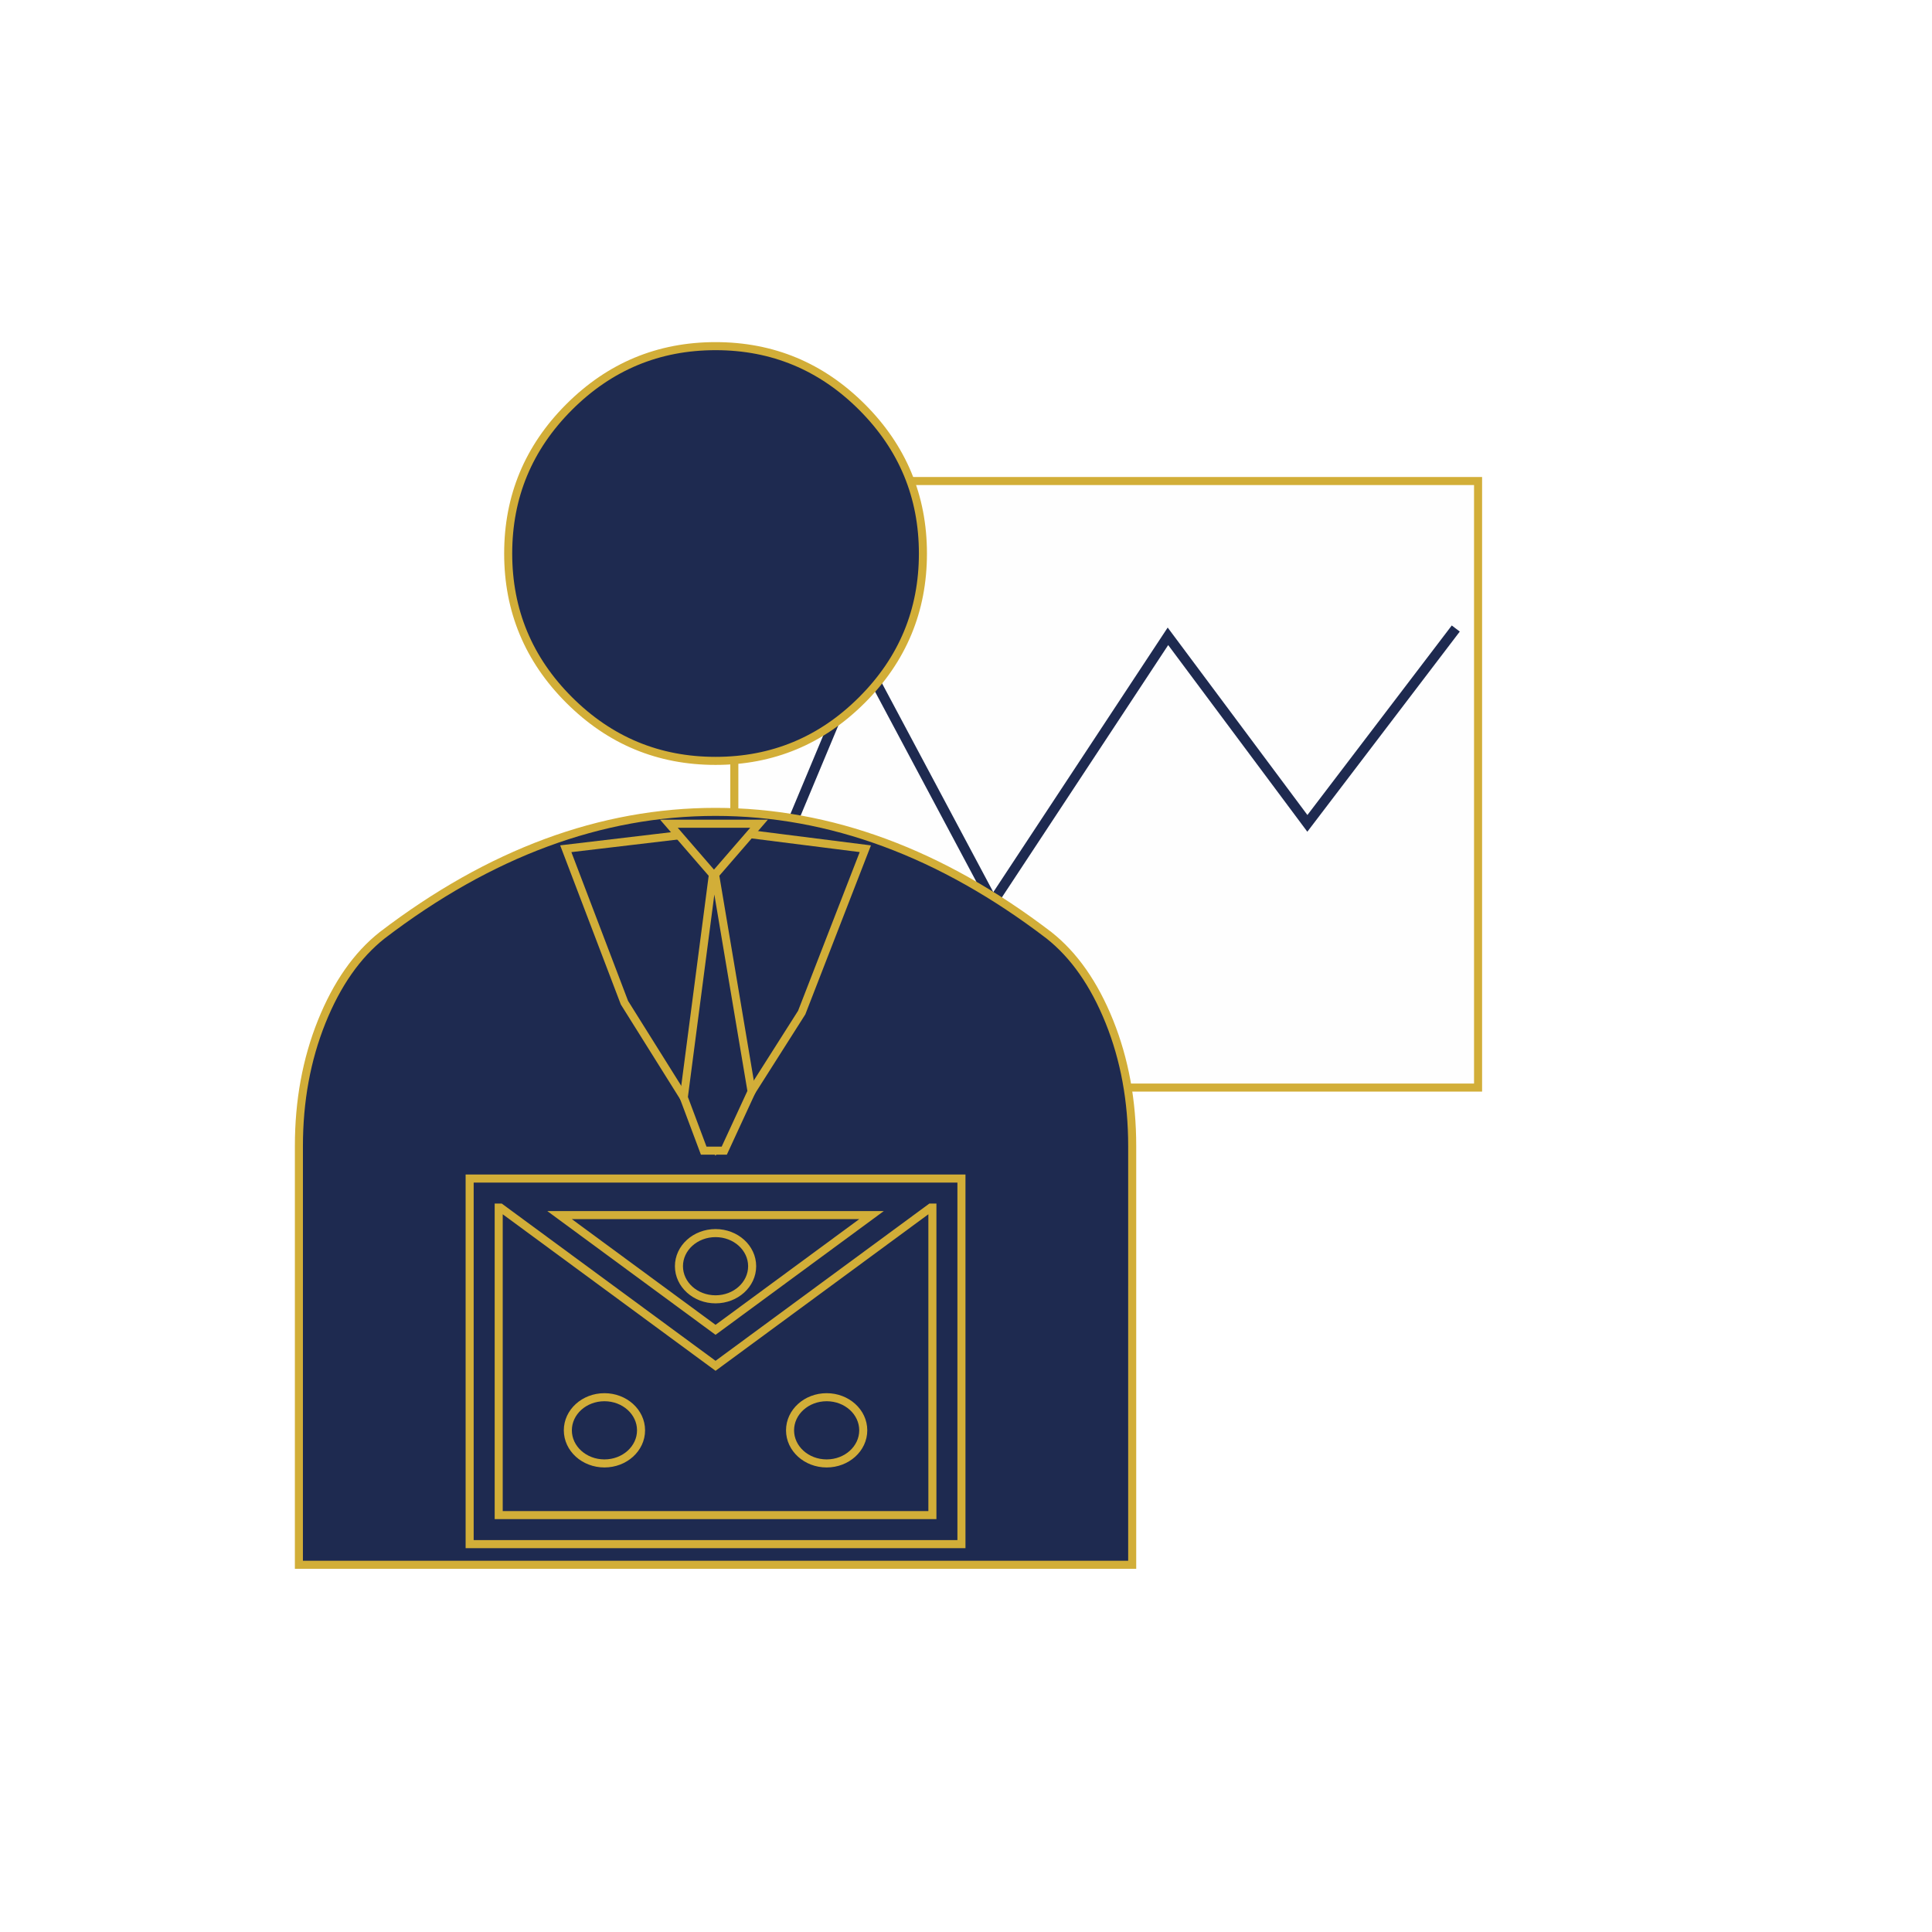
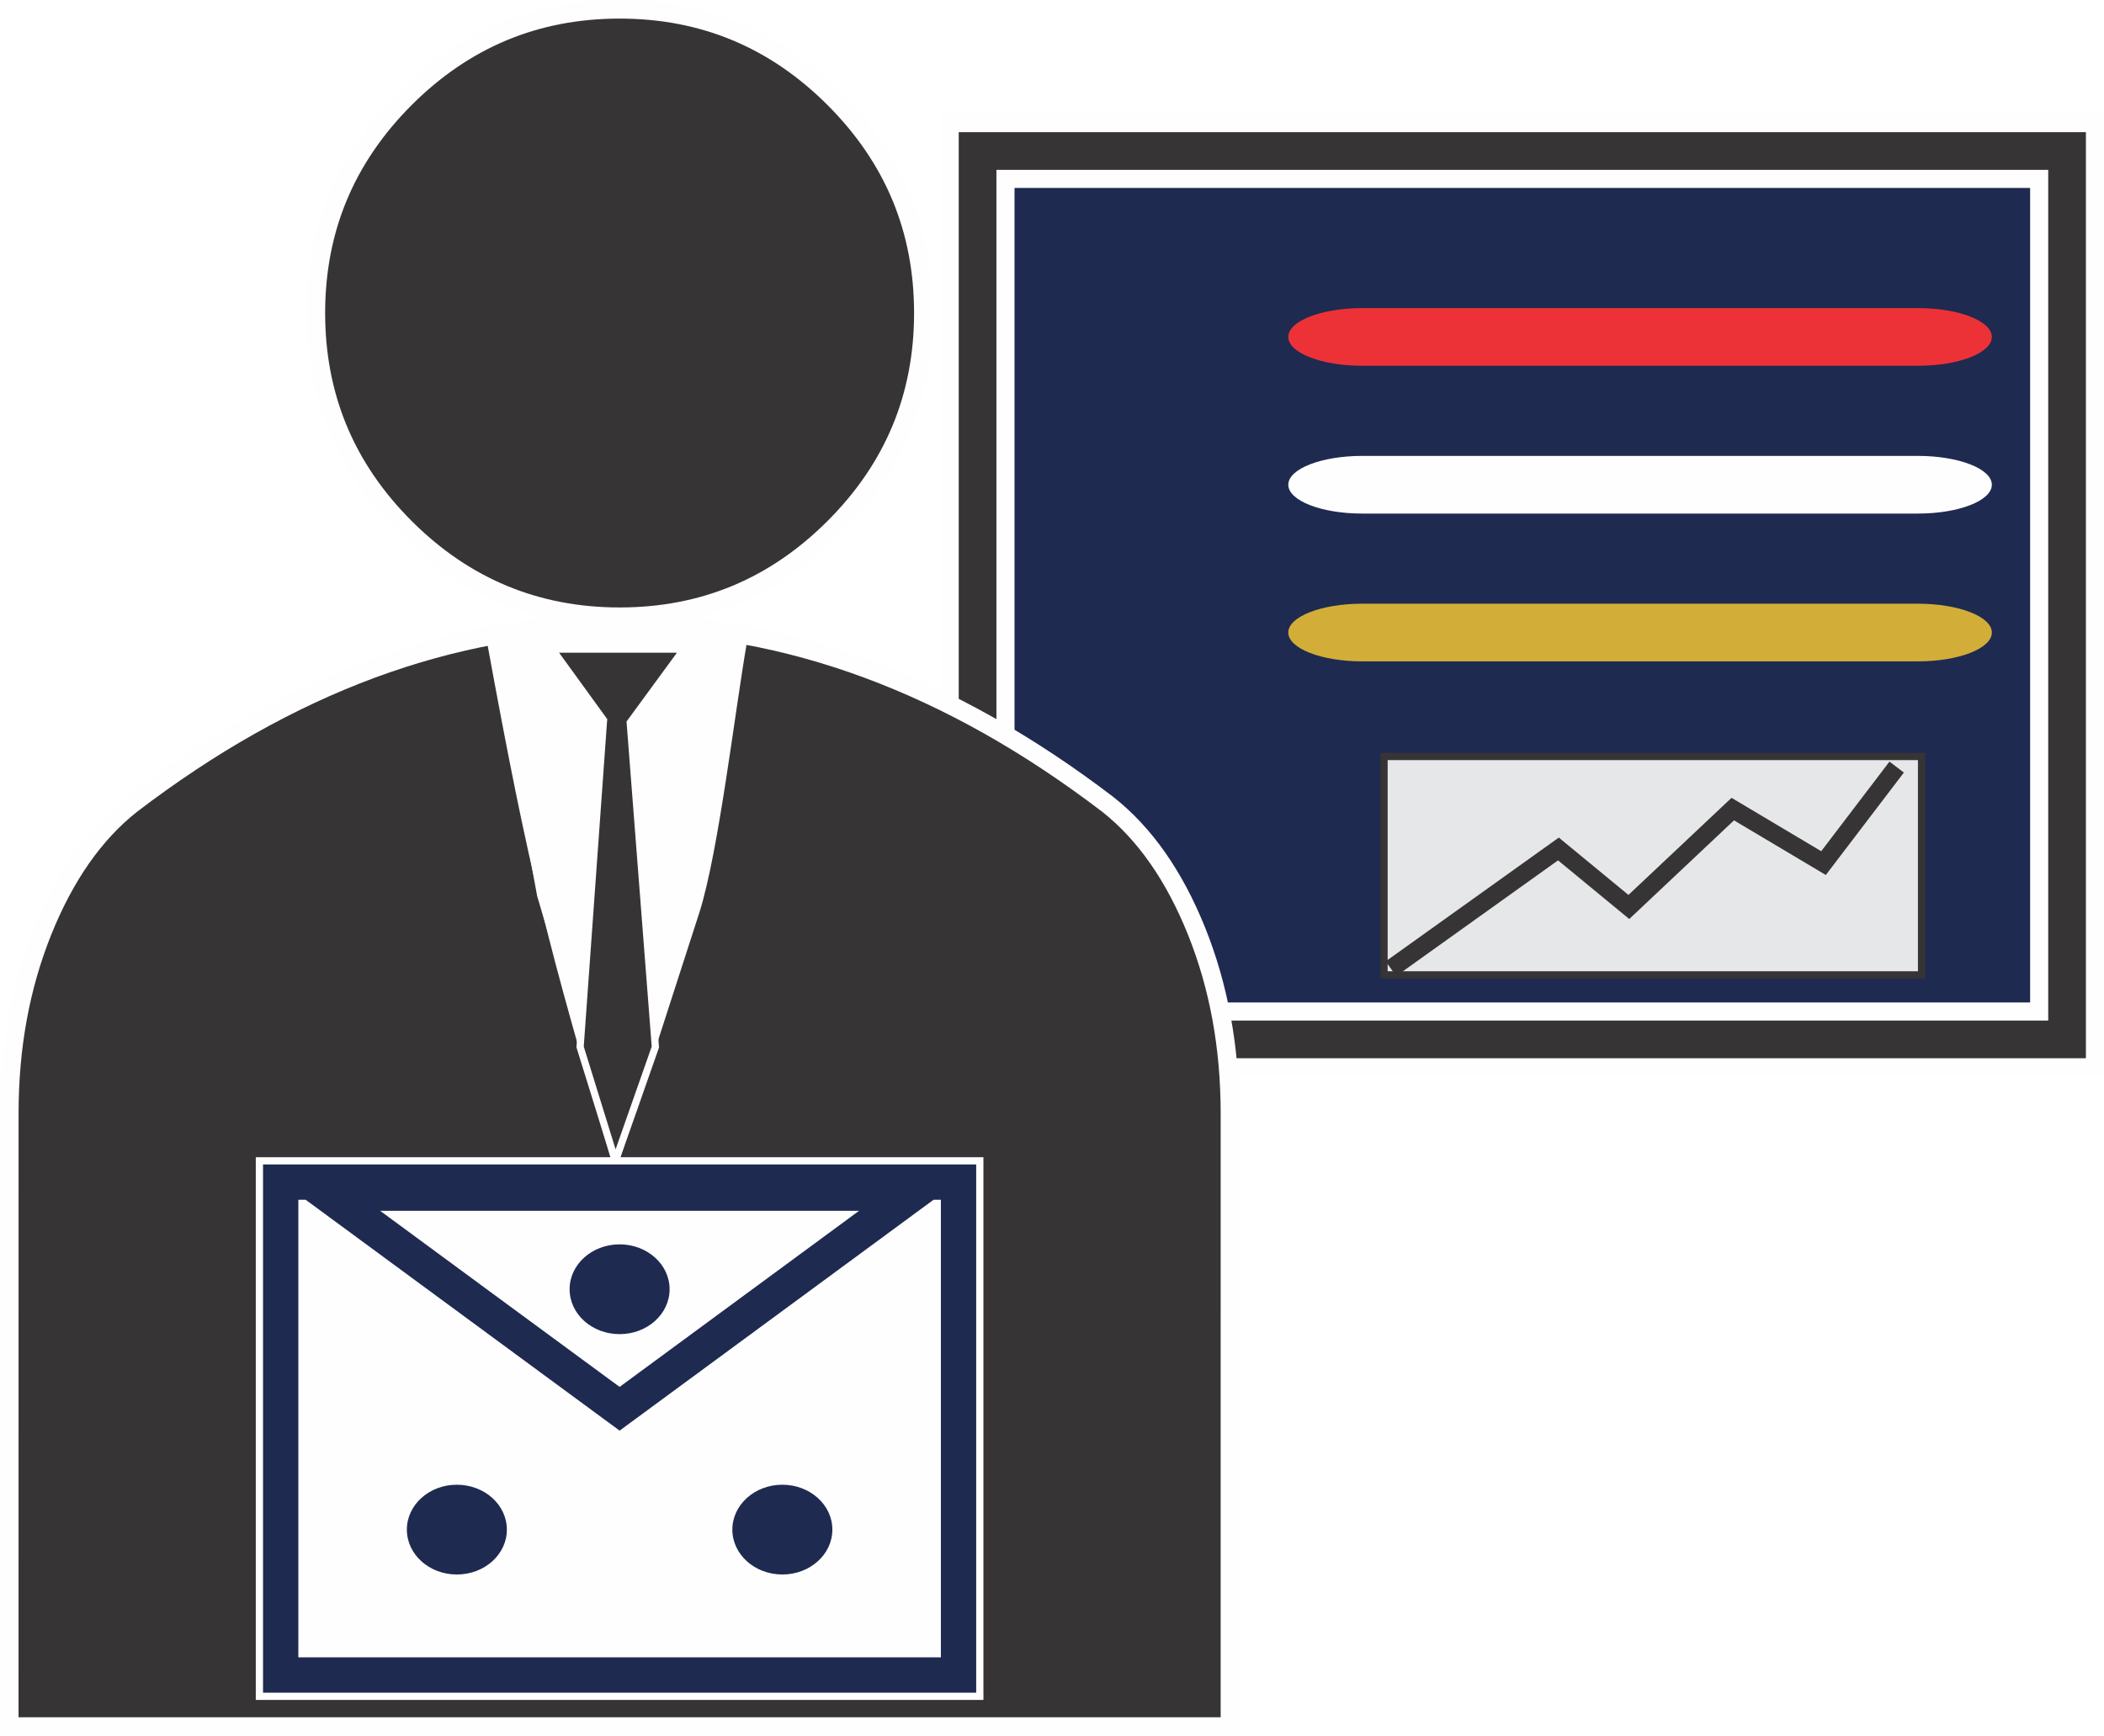
- <svg xmlns="http://www.w3.org/2000/svg" xml:space="preserve" width="48mm" height="48mm" version="1.1" style="shape-rendering:geometricPrecision; text-rendering:geometricPrecision; image-rendering:optimizeQuality; fill-rule:evenodd; clip-rule:evenodd" viewBox="0 0 48000 48000">
+ <svg xmlns="http://www.w3.org/2000/svg" xml:space="preserve" width="58.172mm" height="48mm" version="1.1" style="shape-rendering:geometricPrecision; text-rendering:geometricPrecision; image-rendering:optimizeQuality; fill-rule:evenodd; clip-rule:evenodd" viewBox="0 0 5409.75 4463.8">
  <defs>
    <style type="text/css">
   
-     .str1 {stroke:#1E2A50;stroke-width:250;stroke-miterlimit:22.926}
-     .str0 {stroke:#D2AE38;stroke-width:200;stroke-miterlimit:22.926}
-     .fil1 {fill:none}
-     .fil3 {fill:#1E2A50}
-     .fil0 {fill:#FEFEFE;fill-rule:nonzero}
-     .fil2 {fill:#1E2A50;fill-rule:nonzero}
+     .str0 {stroke:#FEFEFE;stroke-width:46.5;stroke-miterlimit:22.926}
+     .str2 {stroke:#373435;stroke-width:46.5;stroke-miterlimit:22.926}
+     .str1 {stroke:#373435;stroke-width:18.6;stroke-miterlimit:22.926}
+     .fil6 {fill:none}
+     .fil3 {fill:#FEFEFE}
+     .fil5 {fill:#E6E7E8}
+     .fil9 {fill:#373435}
+     .fil2 {fill:#ED3237}
+     .fil10 {fill:#1E2A50}
+     .fil4 {fill:#D2AE38}
+     .fil7 {fill:#FEFEFE;fill-rule:nonzero}
+     .fil1 {fill:#373435;fill-rule:nonzero}
+     .fil8 {fill:#373435;fill-rule:nonzero}
+     .fil0 {fill:#1E2A50;fill-rule:nonzero}
   
  </style>
  </defs>
  <g id="Camada_x0020_1">
-     <g id="_2193209873568">
-       <polygon class="fil0 str0" points="36722.2,11951 18243.9,11951 18243.9,27020.4 36722.2,27020.4 " />
-       <polyline class="fil1 str1" points="17448.5,25781.3 21412.5,16302.2 24666.9,22409.2 29017.1,15809.1 32481.3,20456.3 36168.3,15615.4 " />
+     <g id="_2777375346864">
+       <polygon class="fil0" points="5314.78,388.34 2513.53,388.34 2513.53,2672.82 5314.78,2672.82 " />
+       <path class="fil1 str0" d="M5243.06 460.05l-2657.82 0 0 2141.04 2657.82 0 0 -2141.04zm-2729.54 -143.43l2872.98 0 0 2427.9 -2944.7 0 0 -2427.9 71.72 0z" />
+       <rect class="fil2" x="3312.42" y="792.29" width="1808.95" height="148.29" rx="190.04" ry="190.04" />
+       <rect class="fil3" x="3312.42" y="1172.36" width="1808.95" height="148.29" rx="190.04" ry="190.04" />
+       <rect class="fil4" x="3312.42" y="1552.42" width="1808.95" height="148.29" rx="190.04" ry="190.04" />
+       <rect class="fil5 str1" x="3558.59" y="1945.33" width="1382.04" height="561.58" />
+       <polyline class="fil6 str2" points="3576.34,2491.06 4006.97,2183.14 4188.07,2332.27 4455.26,2080.58 4688.59,2219.45 4876.66,1972.54 " />
      <g>
-         <path id="person_add_24dp_E3E3E3_FILL0_wght400_GRAD0_opsz24.svg" class="fil2 str0" d="M19597.1 15571.3c504.3,-504.4 756.4,-1110.9 756.4,-1819.2 0,-708.8 -252.1,-1314.8 -756.4,-1819.6 -504.4,-504.3 -1110.9,-756.5 -1819.2,-756.5 -708.8,0 -1314.8,252.2 -1819.6,756.5 -504.3,504.8 -756.5,1110.8 -756.5,1819.6 0,708.3 252.2,1314.8 756.5,1819.2 504.3,504.3 1110.8,756.4 1819.6,756.4 708.3,0 1314.4,-252.1 1819.2,-756.4z" />
-         <path id="person_add_24dp_E3E3E3_FILL0_wght400_GRAD0_opsz24.svg_22" class="fil2 str0" d="M7426.1 28475.1c0,-1120.8 188.8,-2150.5 565.8,-3089.8 377.6,-939.3 878.9,-1655.9 1504.4,-2149.9 1337,-1021.5 2695.6,-1787.4 4076.2,-2298.5 1380.1,-510.4 2781.8,-765.9 4205.4,-765.9 1423.2,0 2824.8,255.5 4204.9,765.9 1380.6,511.1 2739.2,1277 4076.3,2298.5 625.5,494 1126.7,1210.6 1504.3,2149.9 377.1,939.3 565.8,1969 565.8,3089.1 0,3467.8 -0.2,6934.7 -0.2,10402.5l-20703.1 0c0,-3467.5 0.2,-6934.2 0.2,-10401.8z" />
-         <path id="person_add_24dp_E3E3E3_FILL0_wght400_GRAD0_opsz24.svg_23" class="fil2 str0" d="M14139.1 17390.4c-1009.1,-1008.6 -1513.4,-2221.7 -1513.4,-3638.3 0,-1417 504.3,-2629.6 1513.4,-3638.8 1009.2,-1008.6 2221.7,-1513.4 3638.8,-1513.4 1416.6,0 2629.2,504.8 3638.3,1513.4 1009.1,1009.2 1513.5,2221.8 1513.5,3638.8 0,1416.6 -504.4,2629.7 -1513.5,3638.3 -1009.1,1009.1 -2221.7,1513.5 -3638.3,1513.5 -1417.1,0 -2629.6,-504.4 -3638.8,-1513.5z" />
-         <polygon class="fil3 str0" points="17777.6,28526.3 19918.1,25157.2 21498.6,21086.7 17900.6,20631.4 14056.6,21086.7 15514,24911.1 " />
-         <polygon class="fil3 str0" points="17765.5,21727.1 18298.4,21111.7 18858.2,20465.4 17738.7,20465.4 16619.2,20465.4 17178.9,21111.7 17711.8,21727.1 16988.3,27265.7 17483.5,28587.9 17993.9,28587.9 18672.6,27117.7 " />
-         <g>
-           <polygon class="fil3 str0" points="12209.6,29641.4 23529.3,29641.4 23529.3,38002.7 12209.6,38002.7 " />
-           <path class="fil2 str0" d="M12029.2 29280.6l11857.6 0 0 9082.9 -12218.5 0 0 -9082.9 360.9 0zm5748.4 3758.6l3875.5 -2850.4 -7751 0 3875.5 2850.4zm2699.6 -1091.8l-2699.6 1985.6 -5344.5 -3930.8 -43.1 0 0 7639.6 10775.1 0 0 -7639.6 -43 0 -2644.9 1945.2z" />
-         </g>
-         <g>
-           <g>
-             <path class="fil3 str0" d="M15017.3 34713.2c-502.2,0 -909.4,368.3 -909.4,822.7 0,454.4 407.2,822.7 909.4,822.7 502.2,0 909.3,-368.3 909.3,-822.7 0,-454.4 -407.1,-822.7 -909.3,-822.7z" />
-             <path class="fil3 str0" d="M20537.8 34713.2c-502.2,0 -909.3,368.3 -909.3,822.7 0,454.4 407.1,822.7 909.3,822.7 502.3,0 909.4,-368.3 909.4,-822.7 0,-454.4 -407.1,-822.7 -909.4,-822.7z" />
-           </g>
-           <path class="fil3 str0" d="M17777.6 30635.9c-502.3,0 -909.4,368.3 -909.4,822.7 0,454.4 407.1,822.8 909.4,822.8 502.2,0 909.3,-368.4 909.3,-822.8 0,-454.4 -407.1,-822.7 -909.3,-822.7z" />
-         </g>
+         <path id="person_add_24dp_E3E3E3_FILL0_wght400_GRAD0_opsz24.svg" class="fil0" d="M1868.95 1080.74c76.45,-76.45 114.68,-168.4 114.68,-275.78 0,-107.45 -38.23,-199.33 -114.68,-275.84 -76.45,-76.46 -168.4,-114.68 -275.77,-114.68 -107.46,0 -199.33,38.22 -275.85,114.68 -76.46,76.52 -114.68,168.4 -114.68,275.84 0,107.38 38.22,199.33 114.68,275.78 76.45,76.45 168.4,114.68 275.85,114.68 107.37,0 199.24,-38.23 275.77,-114.68z" />
+         <path class="fil7" d="M1862.38 1074.18c37.36,-37.38 65.38,-78.49 84,-123.28 18.63,-44.81 27.95,-93.45 27.95,-145.93 0,-52.51 -9.33,-101.17 -27.95,-145.96 -18.65,-44.84 -46.66,-85.97 -84.01,-123.35 -37.32,-37.33 -78.43,-65.33 -123.27,-83.98 -44.81,-18.63 -93.46,-27.95 -145.93,-27.95 -52.51,0 -101.18,9.32 -145.97,27.95 -44.82,18.64 -85.95,46.65 -123.33,83.99 -37.35,37.38 -65.35,78.5 -83.99,123.33 -18.62,44.79 -27.95,93.45 -27.95,145.96 0,52.48 9.32,101.13 27.95,145.94 18.64,44.83 46.65,85.95 83.98,123.27 37.36,37.35 78.48,65.37 123.32,84.01 44.81,18.62 93.49,27.95 145.99,27.95 52.47,0 101.11,-9.33 145.89,-27.95 44.82,-18.65 85.95,-46.66 123.31,-84zm101.15 -116.16c-19.59,47.11 -48.94,90.23 -88.01,129.3 -39.16,39.09 -82.27,68.44 -129.33,88.01 -47.11,19.58 -98.12,29.4 -153.02,29.4 -54.93,0 -105.99,-9.81 -153.12,-29.4 -47.07,-19.58 -90.18,-48.93 -129.27,-88.01 -39.12,-39.11 -68.48,-82.24 -88.05,-129.29 -19.58,-47.12 -29.4,-98.16 -29.4,-153.06 0,-54.93 9.81,-105.97 29.4,-153.08 19.57,-47.07 48.93,-90.19 88.01,-129.3 39.17,-39.13 82.28,-68.48 129.34,-88.05 47.12,-19.59 98.16,-29.4 153.09,-29.4 54.9,0 105.93,9.81 153.05,29.4 47.07,19.58 90.19,48.93 129.29,88.05 39.09,39.11 68.44,82.23 88.01,129.3 19.58,47.11 29.4,98.15 29.4,153.08 0,54.9 -9.81,105.93 -29.4,153.05z" />
+         <path id="person_add_24dp_E3E3E3_FILL0_wght400_GRAD0_opsz24.svg_0" class="fil8" d="M23.87 2863.02c0,-169.92 28.61,-326.02 85.77,-468.42 57.24,-142.39 133.24,-251.02 228.05,-325.9 202.69,-154.86 408.66,-270.96 617.95,-348.45 209.22,-77.37 421.71,-116.11 637.53,-116.11 215.74,0 428.23,38.74 637.44,116.11 209.3,77.48 415.25,193.59 617.95,348.45 94.83,74.88 170.82,183.52 228.06,325.9 57.16,142.4 85.78,298.5 85.78,468.31 0,525.71 -0.04,1051.28 -0.04,1576.98l-3138.54 0c0,-525.66 0.04,-1051.2 0.04,-1576.87z" />
+         <path class="fil7" d="M0.01 2863.02c-0.05,-86.12 7.26,-169.07 21.88,-248.82 14.58,-79.68 36.46,-155.84 65.63,-228.46 29.26,-72.79 63.46,-137.17 102.56,-193.04 39.34,-56.22 83.63,-103.79 132.87,-142.68l0.28 -0.28c102,-77.92 205.1,-146.26 309.3,-205.02 104.03,-58.75 209.02,-107.68 314.89,-146.89 105.64,-39.06 212.43,-68.44 320.32,-88.09 107.97,-19.66 216.46,-29.5 325.44,-29.5 108.95,0 217.42,9.84 325.38,29.5 107.88,19.65 214.65,49.03 320.28,88.09 105.89,39.21 210.89,88.14 314.92,146.79 104.18,58.85 207.31,127.19 309.3,205.11l0.28 0.28c49.25,38.89 93.54,86.47 132.88,142.68 39.08,55.87 73.28,120.24 102.55,193.04 29.14,72.65 51.05,148.83 65.63,228.52 14.59,79.73 21.9,162.62 21.9,248.65l-0.13 1600.9 -3186.13 0 -0.02 -1600.78zm68.75 -240.24c-13.99,76.36 -20.99,156.43 -20.99,240.24l-0.12 1552.98 3090.89 0 0.03 -1553.09c-0.09,-83.72 -7.1,-163.75 -21.06,-240.07 -14,-76.46 -35.01,-149.59 -63,-219.36 -27.97,-69.57 -60.43,-130.75 -97.33,-183.51 -36.58,-52.29 -77.61,-96.44 -123.04,-132.37 -100.71,-76.86 -201.94,-144.02 -303.7,-201.4 -101.97,-57.39 -204.65,-105.26 -308.03,-143.54 -103.55,-38.3 -207.67,-66.99 -312.25,-86.04 -104.53,-19.05 -210.2,-28.57 -316.99,-28.57 -106.82,0 -212.51,9.52 -317.04,28.57 -104.6,19.05 -208.71,47.74 -312.29,86.04 -103.36,38.28 -206.04,86.15 -307.97,143.61 -101.8,57.3 -203.03,124.46 -303.7,201.36 -45.46,35.9 -86.49,80.04 -123.07,132.33 -36.91,52.76 -69.37,113.94 -97.34,183.51 -27.99,69.76 -49.01,142.85 -63,219.3z" />
+         <path id="person_add_24dp_E3E3E3_FILL0_wght400_GRAD0_opsz24.svg_1" class="fil8" d="M1041.54 1356.52c-152.98,-152.9 -229.43,-336.81 -229.43,-551.56 0,-214.82 76.45,-398.65 229.43,-551.62 152.98,-152.9 336.8,-229.44 551.63,-229.44 214.75,0 398.57,76.54 551.55,229.44 152.98,152.98 229.44,336.8 229.44,551.62 0,214.75 -76.46,398.65 -229.44,551.56 -152.98,152.98 -336.8,229.43 -551.55,229.43 -214.83,0 -398.65,-76.45 -551.63,-229.43z" />
+         <path class="fil7" d="M1024.72 1373.44c-78.76,-78.74 -137.87,-165.52 -177.29,-260.31 -39.49,-94.92 -59.23,-197.65 -59.23,-308.16 0,-110.52 19.74,-213.25 59.21,-308.15 39.47,-94.92 98.56,-181.72 177.21,-260.39 78.81,-78.67 165.59,-137.75 260.38,-177.19 94.92,-39.48 197.63,-59.23 308.16,-59.23 110.48,0 213.2,19.75 308.1,59.23 94.79,39.45 181.56,98.52 260.27,177.19 78.76,78.67 137.84,165.47 177.32,260.39 39.47,94.91 59.22,197.63 59.22,308.15 0,110.49 -19.75,213.22 -59.23,308.14 -39.42,94.77 -98.52,181.56 -177.26,260.28 -78.61,78.7 -165.41,137.78 -260.31,177.26 -94.9,39.48 -197.63,59.23 -308.1,59.23 -221.37,0 -410.79,-78.82 -568.45,-236.43zm-133.21 -278.62c37.02,89.02 92.65,170.66 166.83,244.81 148.31,148.28 326.53,222.44 534.82,222.44 104.27,0 200.87,-18.52 289.8,-55.5 88.92,-36.98 170.55,-92.65 244.85,-166.94 74.29,-74.15 129.91,-155.8 166.94,-244.82 36.99,-88.93 55.5,-185.57 55.5,-289.84 0,-104.29 -18.5,-200.92 -55.49,-289.85 -36.98,-88.93 -92.64,-170.57 -166.95,-244.88 -74.2,-74.25 -155.83,-129.89 -244.85,-166.93 -88.93,-36.98 -185.54,-55.5 -289.8,-55.5 -104.29,0 -200.93,18.52 -289.86,55.5 -89.02,37.04 -170.67,92.69 -244.91,166.88 -74.26,74.35 -129.92,155.99 -166.9,244.92 -36.99,88.94 -55.48,185.56 -55.48,289.85 0,104.28 18.5,200.91 55.5,289.85z" />
+         <polygon class="fil3" points="1582.23,2985.11 1790.18,2341.3 1910.15,1656.62 1814.33,1641.87 1593.17,1628.05 1404.01,1638.13 1263.07,1659.05 1381.06,2304 " />
+         <path class="fil7" d="M1582.63 2953.72l198.48 -614.52 118.25 -674.84 -86.16 -13.26 -220.11 -13.75 -188.02 10.02 -131.16 19.45 116.16 634.94 192.56 651.96zm216.37 -609.58l-217.17 672.36c-176,-595.78 -219.55,-764.06 -329.61,-1365.23 252.49,-37.59 413.48,-41.77 668.71,-2.39 -31.66,181.64 -72.69,537.68 -121.93,695.26z" />
+         <polygon class="fil9" points="1620.45,1858.06 1758.79,1669.19 1419.37,1669.19 1551.79,1851.9 1491.55,2692.21 1582.23,2985.11 1685.06,2692.36 " />
+         <path class="fil7" d="M1612.97 1852.57l127.51 -174.08 -302.9 0 123.7 170.69 -60.35 841.98 81.85 264.39 92.86 -264.38 -64.73 -835.82 2.05 -2.79zm153.31 -177.89l-136.3 186.08 64.48 832.78c-37.31,107.12 -75.18,214.09 -112.79,321.11 -33.17,-107.12 -66,-214.4 -99.51,-321.41l60.12 -838.63 -141.13 -194.72 375.95 0 -10.82 14.79z" />
+         <polygon class="fil3" points="749.03,3039.81 2465.06,3039.81 2465.06,4307.36 749.03,4307.36 " />
+         <path class="fil7" d="M749.03 3030.51l1725.33 0 0 1286.15 -1734.63 0 0 -1286.15 9.3 0zm1706.73 18.6l-1697.44 0 0 1248.95 1697.44 0 0 -1248.95z" />
+         <path class="fil0" d="M721.68 2985.11l1797.58 0 0 1376.94 -1852.28 0 0 -1376.94 54.7 0zm871.45 569.8l587.51 -432.11 -1175.03 0 587.52 432.11zm409.26 -165.51l-409.26 301 -810.21 -595.89 -6.54 0 0 1158.15 1633.48 0 0 -1158.15 -6.53 0 -400.95 294.89z" />
+         <path class="fil7" d="M721.68 2975.81l1806.88 0 0 1395.54 -1870.88 0 0 -1395.54 64 0zm1788.28 18.6l-1833.68 0 0 1358.34 1833.68 0 0 -1358.34zm-916.84 548.98l559.2 -411.28 -1118.41 0 559.21 411.28zm593 -413.1l-593 436.13c-205.43,-150.76 -410.54,-301.98 -615.84,-452.92l1231.66 0 -22.82 16.79zm-178.25 266.59l-414.74 305.03 -807.45 -593.85 0 1135.3 1614.88 0 0 -1135.29 -392.69 288.82zm-414.74 281.99l807.19 -593.67 18.85 0 0 1176.75 -1652.08 0 0 -1176.75 18.85 0 807.19 593.67z" />
+         <path class="fil10" d="M1174.67 3808.68c-76.14,0 -137.86,55.84 -137.86,124.73 0,68.88 61.72,124.73 137.86,124.73 76.14,0 137.86,-55.84 137.86,-124.73 0,-68.88 -61.72,-124.73 -137.86,-124.73z" />
+         <path class="fil7" d="M1174.67 3817.98c-35.72,0 -67.99,13.04 -91.27,34.09 -23.04,20.84 -37.29,49.6 -37.29,81.33 0,31.73 14.26,60.49 37.29,81.33 23.28,21.05 55.55,34.09 91.27,34.09 35.71,0 67.99,-13.04 91.27,-34.09 23.04,-20.84 37.29,-49.6 37.29,-81.33 0,-31.73 -14.26,-60.49 -37.29,-81.33 -23.28,-21.05 -55.56,-34.09 -91.27,-34.09zm-103.69 20.37c26.61,-24.07 63.28,-38.97 103.69,-38.97 40.41,0 77.08,14.9 103.69,38.97 26.85,24.29 43.47,57.91 43.47,95.06 0,37.15 -16.62,70.77 -43.47,95.06 -26.61,24.07 -63.28,38.97 -103.69,38.97 -40.41,0 -77.08,-14.9 -103.69,-38.97 -26.85,-24.29 -43.47,-57.91 -43.47,-95.06 0,-37.15 16.62,-70.77 43.47,-95.06z" />
+         <path class="fil10" d="M2011.57 3808.68c-76.13,0 -137.85,55.84 -137.85,124.73 0,68.88 61.72,124.73 137.85,124.73 76.15,0 137.86,-55.84 137.86,-124.73 0,-68.88 -61.71,-124.73 -137.86,-124.73z" />
+         <path class="fil7" d="M2011.57 3817.98c-35.71,0 -67.98,13.03 -91.26,34.09 -23.04,20.84 -37.29,49.61 -37.29,81.33 0,31.72 14.26,60.49 37.29,81.33 23.28,21.06 55.55,34.09 91.26,34.09 35.72,0 67.99,-13.03 91.27,-34.09 23.04,-20.84 37.29,-49.6 37.29,-81.33 0,-31.73 -14.26,-60.49 -37.29,-81.33 -23.28,-21.06 -55.55,-34.09 -91.27,-34.09zm-103.68 20.37c26.6,-24.07 63.28,-38.97 103.68,-38.97 40.42,0 77.09,14.9 103.69,38.97 26.85,24.29 43.47,57.91 43.47,95.06 0,37.15 -16.62,70.77 -43.47,95.06 -26.6,24.07 -63.27,38.97 -103.69,38.97 -40.4,0 -77.08,-14.9 -103.68,-38.97 -26.85,-24.29 -43.47,-57.91 -43.47,-95.06 0,-37.14 16.61,-70.76 43.47,-95.06z" />
+         <path class="fil10" d="M1593.12 3190.58c-76.14,0 -137.86,55.84 -137.86,124.73 0,68.88 61.72,124.73 137.86,124.73 76.14,0 137.85,-55.84 137.85,-124.73 0,-68.88 -61.71,-124.73 -137.85,-124.73z" />
+         <path class="fil7" d="M1593.12 3199.88c-35.72,0 -67.99,13.04 -91.27,34.09 -23.04,20.84 -37.29,49.6 -37.29,81.33 0,31.73 14.26,60.49 37.29,81.33 23.28,21.05 55.55,34.09 91.27,34.09 35.71,0 67.98,-13.03 91.26,-34.09 23.04,-20.84 37.29,-49.6 37.29,-81.33 0,-31.73 -14.26,-60.49 -37.29,-81.33 -23.28,-21.06 -55.55,-34.09 -91.26,-34.09zm-103.69 20.37c26.61,-24.07 63.28,-38.97 103.69,-38.97 40.4,0 77.08,14.9 103.68,38.97 26.85,24.29 43.47,57.91 43.47,95.06 0,37.15 -16.62,70.77 -43.47,95.06 -26.6,24.07 -63.28,38.97 -103.68,38.97 -40.41,0 -77.08,-14.9 -103.69,-38.97 -26.85,-24.29 -43.47,-57.91 -43.47,-95.06 0,-37.15 16.62,-70.77 43.47,-95.06z" />
      </g>
    </g>
  </g>
</svg>
